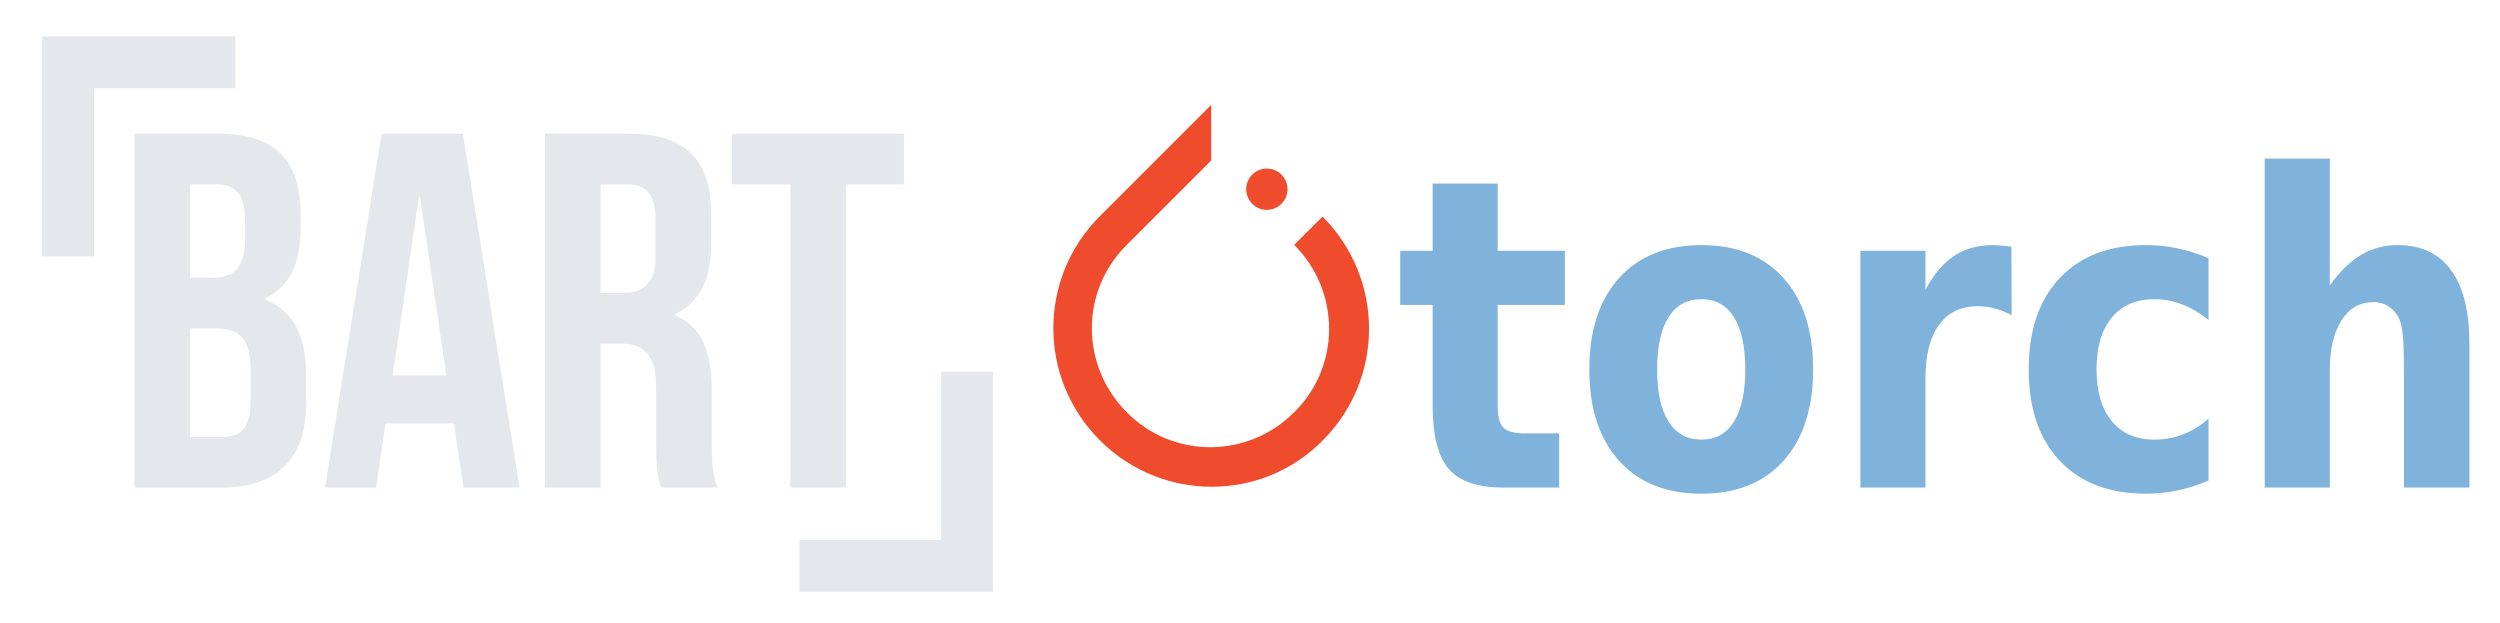
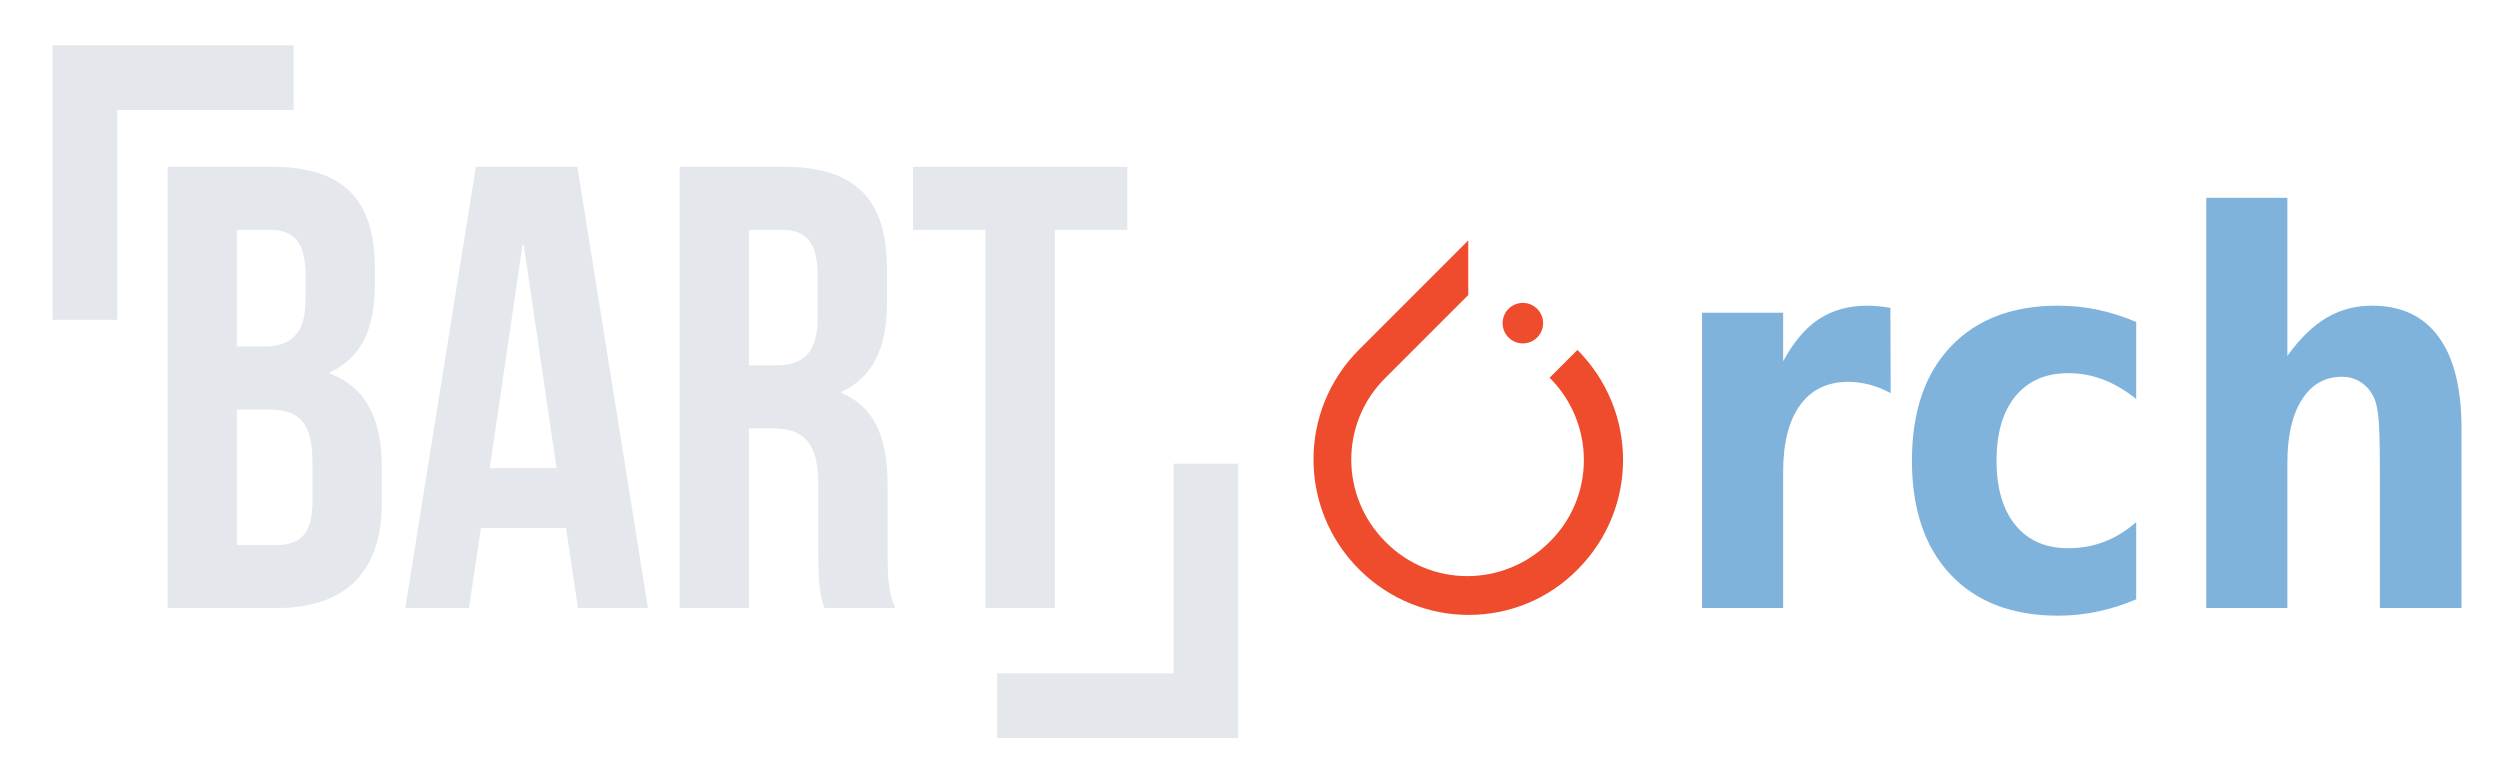
- <svg xmlns="http://www.w3.org/2000/svg" role="img" aria-label="bartorch" viewBox="-8 -8 964 240">
+ <svg xmlns="http://www.w3.org/2000/svg" role="img" aria-label="bartorch" viewBox="-8 -8 773 240">
  <path fill="#e4e7eb" fill-rule="evenodd" d="M76.15 43.58 C76.15 43.58 43.80 43.58 43.80 43.58 C43.80 43.58 43.80 180.00 43.80 180.00 C43.80 180.00 77.51 180.00 77.51 180.00 C98.95 180.00 110.05 168.70 110.05 147.65 C110.05 147.65 110.05 136.54 110.05 136.54 C110.05 122.12 105.57 111.99 94.07 107.50 C94.07 107.50 94.07 107.11 94.07 107.11 C103.62 102.63 107.91 93.86 107.91 79.83 C107.91 79.83 107.91 74.96 107.91 74.96 C107.91 53.91 98.36 43.58 76.15 43.58 C76.15 43.58 76.15 43.58 76.15 43.58 Z M74.78 118.61 C84.53 118.61 88.62 122.51 88.62 135.18 C88.62 135.18 88.62 147.07 88.62 147.07 C88.62 157.20 84.72 160.51 77.51 160.51 C77.51 160.51 65.23 160.51 65.23 160.51 C65.23 160.51 65.23 118.61 65.23 118.61 C65.23 118.61 74.78 118.61 74.78 118.61 Z M75.56 63.07 C83.16 63.07 86.47 67.36 86.47 77.10 C86.47 77.10 86.47 84.70 86.47 84.70 C86.47 95.62 81.60 99.12 73.61 99.12 C73.61 99.12 65.23 99.12 65.23 99.12 C65.23 99.12 65.23 63.07 65.23 63.07 C65.23 63.07 75.56 63.07 75.56 63.07 Z M170.52 43.58 C170.52 43.58 139.14 43.58 139.14 43.58 C139.14 43.58 117.31 180.00 117.31 180.00 C117.31 180.00 137.00 180.00 137.00 180.00 C137.00 180.00 140.70 155.25 140.70 155.25 C140.70 155.25 167.01 155.25 167.01 155.25 C167.01 155.25 170.71 180.00 170.71 180.00 C170.71 180.00 192.34 180.00 192.34 180.00 C192.34 180.00 170.52 43.58 170.52 43.58 Z M153.56 67.75 C153.56 67.75 153.95 67.75 153.95 67.75 C153.95 67.75 164.08 136.74 164.08 136.74 C164.08 136.74 143.43 136.74 143.43 136.74 C143.43 136.74 153.56 67.75 153.56 67.75 Z M268.78 180.00 C266.64 174.93 266.45 170.06 266.45 163.44 C266.45 163.44 266.45 142.39 266.45 142.39 C266.45 128.16 262.94 118.03 252.22 113.55 C252.22 113.55 252.22 113.16 252.22 113.16 C261.77 108.67 266.25 99.71 266.25 85.68 C266.25 85.68 266.25 74.96 266.25 74.96 C266.25 53.91 256.70 43.58 234.49 43.58 C234.49 43.58 202.14 43.58 202.14 43.58 C202.14 43.58 202.14 180.00 202.14 180.00 C202.14 180.00 223.57 180.00 223.57 180.00 C223.57 180.00 223.57 124.46 223.57 124.46 C223.57 124.46 230.98 124.46 230.98 124.46 C240.72 124.46 245.01 129.14 245.01 141.80 C245.01 141.80 245.01 163.24 245.01 163.24 C245.01 174.35 245.79 176.49 246.96 180.00 C246.96 180.00 268.78 180.00 268.78 180.00 Z M233.90 63.07 C241.50 63.07 244.81 67.36 244.81 77.10 C244.81 77.10 244.81 90.55 244.81 90.55 C244.81 101.46 239.94 104.97 231.95 104.97 C231.95 104.97 223.57 104.97 223.57 104.97 C223.57 104.97 223.57 63.07 223.57 63.07 C223.57 63.07 233.90 63.07 233.90 63.07 Z M274.31 63.07 C274.31 63.07 296.72 63.07 296.72 63.07 C296.72 63.07 296.72 180.00 296.72 180.00 C296.72 180.00 318.16 180.00 318.16 180.00 C318.16 180.00 318.16 63.07 318.16 63.07 C318.16 63.07 340.57 63.07 340.57 63.07 C340.57 63.07 340.57 43.58 340.57 43.58 C340.57 43.58 274.31 43.58 274.31 43.58 C274.31 43.58 274.31 63.07 274.31 63.07 Z M8.24 6.00 C8.24 6.00 8.24 90.88 8.24 90.88 C8.24 90.88 28.24 90.88 28.24 90.88 C28.24 90.88 28.24 26.00 28.24 26.00 C28.24 26.00 82.80 26.00 82.80 26.00 C82.80 26.00 82.80 6.00 82.80 6.00 C82.80 6.00 8.24 6.00 8.24 6.00 Z M354.88 135.36 C354.88 135.36 354.88 200.20 354.88 200.20 C354.88 200.20 300.32 200.20 300.32 200.20 C300.32 200.20 300.32 220.20 300.32 220.20 C300.32 220.20 374.88 220.20 374.88 220.20 C374.88 220.20 374.88 135.36 374.88 135.36 C374.88 135.36 354.88 135.36 354.88 135.36 Z" />
-   <path fill="#7fb3dc" fill-rule="evenodd" d="M569.50 62.77 L569.50 88.70 L595.39 88.70 L595.39 109.57 L569.50 109.57 L569.50 148.28 Q569.50 154.65 571.68 156.89 Q573.86 159.13 580.32 159.13 L593.21 159.13 L593.21 180.00 L571.68 180.00 Q556.83 180.00 550.61 172.80 Q544.42 165.57 544.42 148.28 L544.42 109.57 L531.93 109.57 L531.93 88.70 L544.42 88.70 L544.42 62.77 L569.50 62.77 Z M648.09 107.38 Q639.74 107.38 635.37 114.34 Q630.99 121.31 630.99 134.43 Q630.99 147.55 635.37 154.54 Q639.74 161.51 648.09 161.51 Q656.30 161.51 660.63 154.54 Q664.98 147.55 664.98 134.43 Q664.98 121.31 660.63 114.34 Q656.30 107.38 648.09 107.38 Z M648.09 86.51 Q668.34 86.51 679.74 99.24 Q691.14 111.94 691.14 134.43 Q691.14 156.94 679.74 169.67 Q668.34 182.37 648.09 182.37 Q627.76 182.37 616.30 169.67 Q604.84 156.94 604.84 134.43 Q604.84 111.94 616.30 99.24 Q627.76 86.51 648.09 86.51 Z M767.70 113.56 Q764.40 111.76 761.13 110.93 Q757.87 110.07 754.58 110.07 Q744.91 110.07 739.68 117.29 Q734.45 124.49 734.45 137.92 L734.45 180.00 L709.37 180.00 L709.37 88.70 L734.45 88.70 L734.45 103.70 Q739.30 94.73 745.56 90.63 Q751.84 86.51 760.61 86.51 Q761.87 86.51 763.33 86.64 Q764.81 86.75 767.61 87.16 L767.70 113.56 Z M843.61 91.55 L843.61 115.36 Q838.50 111.29 833.34 109.34 Q828.18 107.38 822.64 107.38 Q812.14 107.38 806.29 114.50 Q800.43 121.62 800.43 134.43 Q800.43 147.24 806.29 154.38 Q812.14 161.51 822.64 161.51 Q828.54 161.51 833.83 159.47 Q839.13 157.41 843.61 153.42 L843.61 177.31 Q837.71 179.84 831.66 181.10 Q825.60 182.37 819.50 182.37 Q798.25 182.37 786.25 169.70 Q774.27 157.02 774.27 134.43 Q774.27 111.84 786.25 99.19 Q798.25 86.51 819.50 86.51 Q825.67 86.51 831.66 87.76 Q837.65 89.02 843.61 91.55 Z M944.20 124.41 L944.20 180.00 L918.97 180.00 L918.97 170.95 L918.97 137.61 Q918.97 125.64 918.52 121.15 Q918.07 116.67 916.95 114.55 Q915.47 111.68 912.93 110.09 Q910.42 108.50 907.19 108.50 Q899.34 108.50 894.85 115.57 Q890.37 122.61 890.37 135.08 L890.37 180.00 L865.28 180.00 L865.28 53.15 L890.37 53.15 L890.37 102.06 Q896.04 94.08 902.41 90.29 Q908.81 86.51 916.52 86.51 Q930.12 86.51 937.16 96.21 Q944.20 105.89 944.20 124.41 Z" />
-   <g transform="translate(398.00 32.69) scale(1.35025) translate(-0.6 -1067.9)" fill="#EE4C2C">
+   <path fill="#7fb3dc" fill-rule="evenodd" d="M576.60 113.56 Q573.30 111.76 570.02 110.93 Q566.77 110.07 563.47 110.07 Q553.80 110.07 548.58 117.29 Q543.35 124.49 543.35 137.92 L543.35 180.00 L518.27 180.00 L518.27 88.70 L543.35 88.70 L543.35 103.70 Q548.20 94.73 554.45 90.63 Q560.74 86.51 569.51 86.51 Q570.76 86.51 572.22 86.64 Q573.70 86.75 576.51 87.16 L576.60 113.56 Z M652.51 91.55 L652.51 115.36 Q647.40 111.29 642.24 109.34 Q637.08 107.38 631.54 107.38 Q621.04 107.38 615.18 114.50 Q609.33 121.62 609.33 134.43 Q609.33 147.24 615.18 154.38 Q621.04 161.51 631.54 161.51 Q637.44 161.51 642.73 159.47 Q648.02 157.41 652.51 153.42 L652.51 177.31 Q646.61 179.84 640.55 181.10 Q634.50 182.37 628.39 182.37 Q607.15 182.37 595.15 169.70 Q583.17 157.02 583.17 134.43 Q583.17 111.84 595.15 99.19 Q607.15 86.51 628.39 86.51 Q634.56 86.51 640.55 87.76 Q646.54 89.02 652.51 91.55 Z M753.10 124.41 L753.10 180.00 L727.86 180.00 L727.86 170.95 L727.86 137.61 Q727.86 125.64 727.42 121.15 Q726.97 116.67 725.84 114.55 Q724.36 111.68 721.83 110.09 Q719.32 108.50 716.09 108.50 Q708.23 108.50 703.75 115.57 Q699.26 122.61 699.26 135.08 L699.26 180.00 L674.18 180.00 L674.18 53.15 L699.26 53.15 L699.26 102.06 Q704.94 94.08 711.31 90.29 Q717.70 86.51 725.42 86.51 Q739.01 86.51 746.06 96.21 Q753.10 105.89 753.10 124.41 Z" />
+   <g transform="translate(398.00 66.55) scale(1.0616) translate(-0.6 -1067.9)" fill="#EE4C2C">
    <path d="M77.6,1099.6l-8.1,8.1c13.3,13.3,13.3,34.7,0,47.8c-13.3,13.3-34.7,13.3-47.8,0c-13.3-13.3-13.3-34.7,0-47.8l0,0l21.1-21.1l3-3l0,0v-15.9l-31.8,31.8c-17.7,17.7-17.7,46.3,0,64c17.7,17.7,46.3,17.7,63.7,0C95.3,1145.8,95.3,1117.4,77.6,1099.6z" />
    <circle cx="61.7" cy="1091.8" r="5.9" />
  </g>
</svg>
